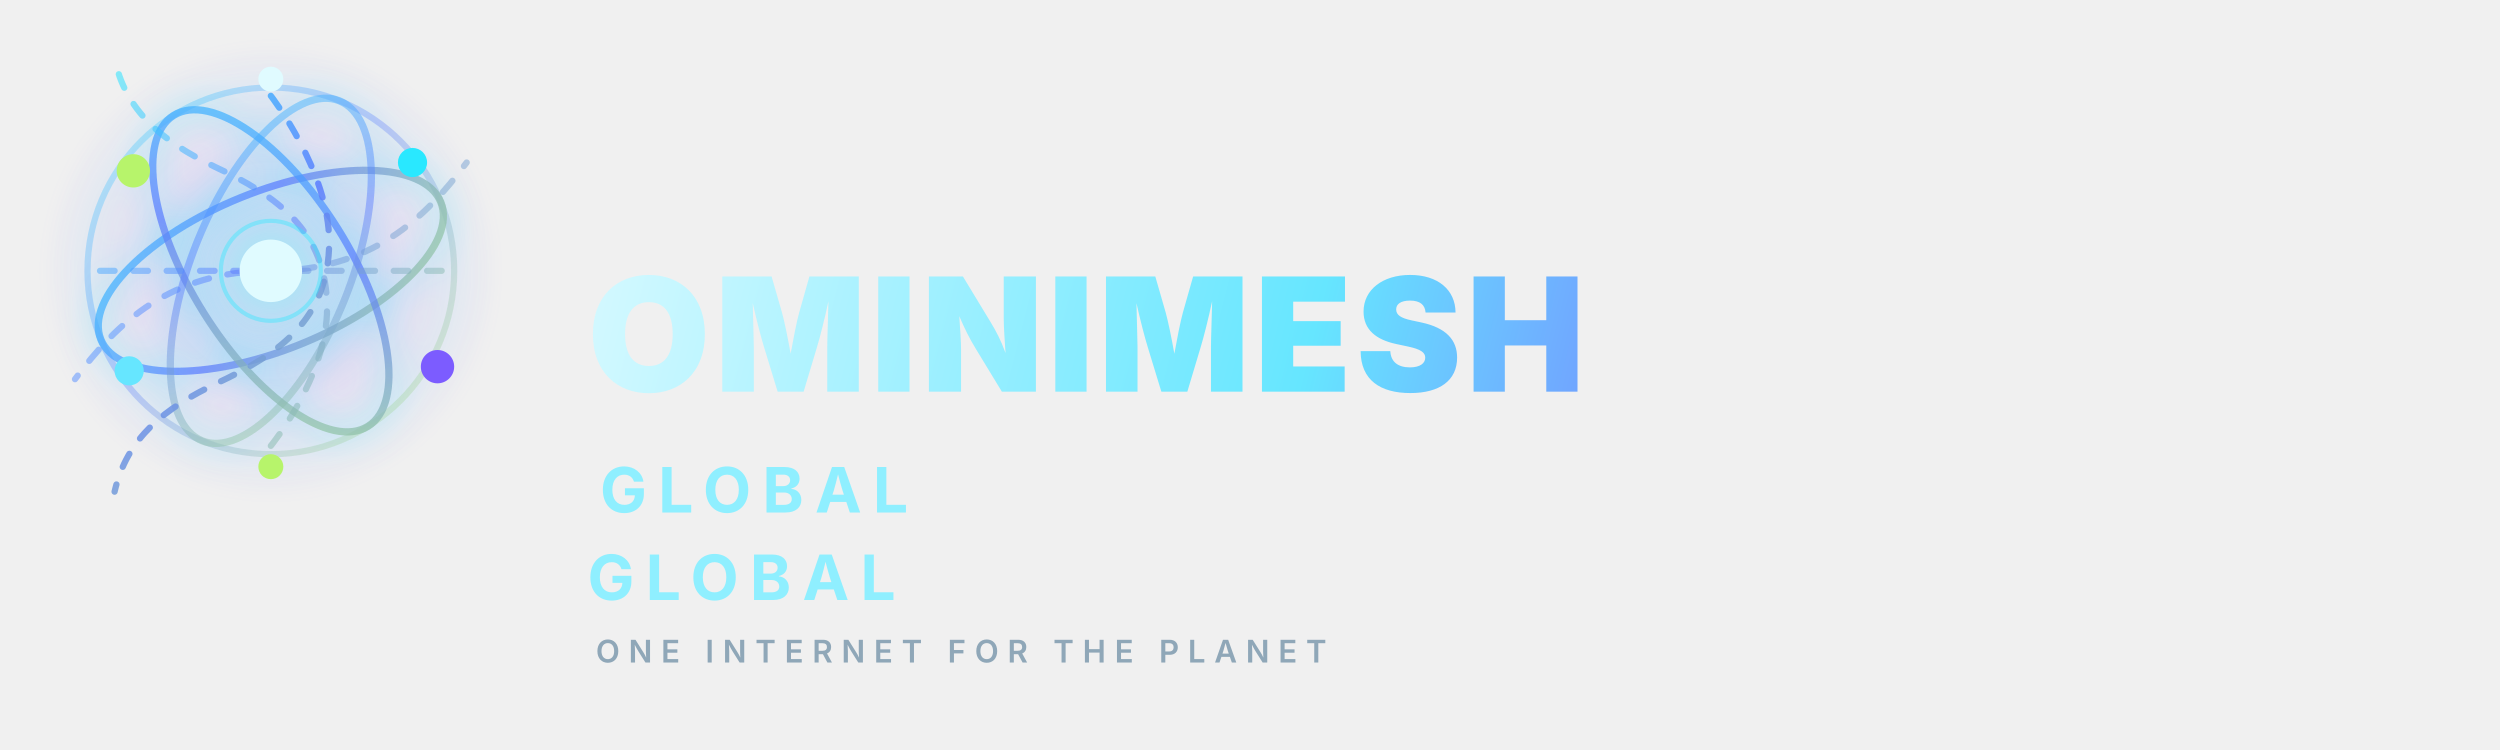
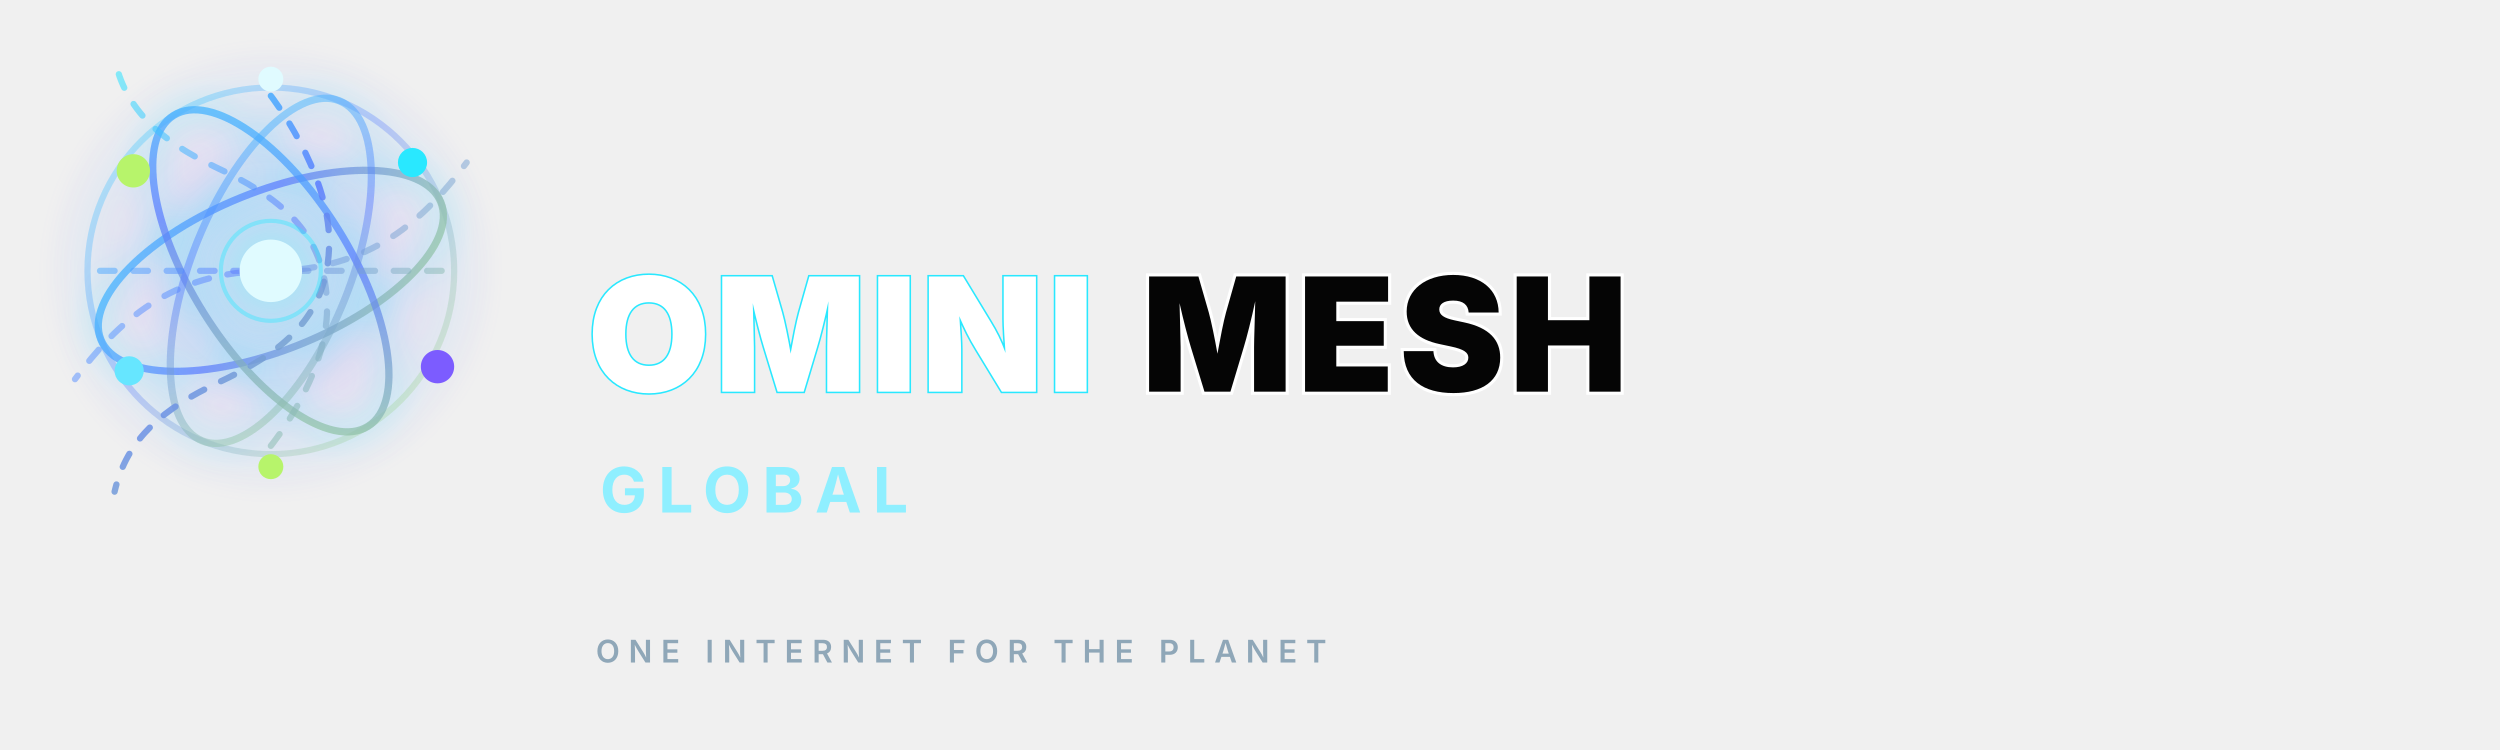
<svg xmlns="http://www.w3.org/2000/svg" width="1200" height="360" viewBox="0 0 1200 360" fill="none" role="img" aria-labelledby="title desc">
  <defs>
    <linearGradient id="omniText" x1="260" y1="70" x2="1080" y2="280" gradientUnits="userSpaceOnUse">
      <stop stop-color="#E0FBFF" />
      <stop offset="0.45" stop-color="#66E6FF" />
      <stop offset="0.78" stop-color="#7C5CFF" />
      <stop offset="1" stop-color="#B7F46B" />
    </linearGradient>
    <linearGradient id="orbital" x1="42" y1="42" x2="218" y2="218" gradientUnits="userSpaceOnUse">
      <stop stop-color="#29E8FF" />
      <stop offset="0.45" stop-color="#5B7CFF" />
      <stop offset="1" stop-color="#B7F46B" />
    </linearGradient>
    <radialGradient id="coreGlow" cx="0" cy="0" r="1" gradientUnits="userSpaceOnUse" gradientTransform="translate(130 130) rotate(90) scale(112)">
      <stop stop-color="#28E8FF" stop-opacity="0.42" />
      <stop offset="0.55" stop-color="#7C5CFF" stop-opacity="0.12" />
      <stop offset="1" stop-color="#7C5CFF" stop-opacity="0" />
    </radialGradient>
    <filter id="glow" x="-40" y="-40" width="300" height="300" filterUnits="userSpaceOnUse" color-interpolation-filters="sRGB">
      <feGaussianBlur stdDeviation="8" result="blur" />
      <feColorMatrix in="blur" type="matrix" values="0 0 0 0 0.16 0 0 0 0 0.91 0 0 0 0 1 0 0 0 0.75 0" />
      <feMerge>
        <feMergeNode />
        <feMergeNode in="SourceGraphic" />
      </feMerge>
    </filter>
  </defs>
  <circle cx="130" cy="130" r="112" fill="url(#coreGlow)" />
  <g filter="url(#glow)">
    <circle cx="130" cy="130" r="88" stroke="url(#orbital)" stroke-width="3" stroke-opacity="0.32" />
    <ellipse cx="130" cy="130" rx="88" ry="38" transform="rotate(-22 130 130)" stroke="url(#orbital)" stroke-width="3.5" stroke-opacity="0.72" />
    <ellipse cx="130" cy="130" rx="88" ry="38" transform="rotate(58 130 130)" stroke="url(#orbital)" stroke-width="3.5" stroke-opacity="0.72" />
    <ellipse cx="130" cy="130" rx="38" ry="88" transform="rotate(22 130 130)" stroke="url(#orbital)" stroke-width="3.5" stroke-opacity="0.48" />
  </g>
  <g>
    <path d="M130 46C130 46 158 82 158 116C158 153 134 170 104 184C79 196 61 210 55 236" stroke="url(#orbital)" stroke-width="3" stroke-linecap="round" stroke-dasharray="7 9" stroke-opacity="0.85" />
    <path d="M130 214C130 214 157 181 157 148C157 111 133 94 103 80C78 68 60 53 55 28" stroke="url(#orbital)" stroke-width="3" stroke-linecap="round" stroke-dasharray="7 9" stroke-opacity="0.55" />
    <path d="M48 130C84 130 117 130 130 130C178 130 204 105 224 78" stroke="url(#orbital)" stroke-width="3" stroke-linecap="round" stroke-dasharray="7 9" stroke-opacity="0.5" />
    <path d="M212 130C176 130 143 130 130 130C82 130 56 155 36 182" stroke="url(#orbital)" stroke-width="3" stroke-linecap="round" stroke-dasharray="7 9" stroke-opacity="0.5" />
  </g>
  <g>
    <circle cx="130" cy="130" r="15" fill="#E0FBFF" />
    <circle cx="130" cy="130" r="24" stroke="#29E8FF" stroke-opacity="0.38" stroke-width="2" />
    <circle cx="64" cy="82" r="8" fill="#B7F46B" />
    <circle cx="198" cy="78" r="7" fill="#29E8FF" />
    <circle cx="210" cy="176" r="8" fill="#7C5CFF" />
    <circle cx="62" cy="178" r="7" fill="#66E6FF" />
    <circle cx="130" cy="38" r="6" fill="#E0FBFF" />
    <circle cx="130" cy="224" r="6" fill="#B7F46B" />
  </g>
-   <text x="282" y="188" font-family="Inter, ui-sans-serif, system-ui, -apple-system, BlinkMacSystemFont, 'Segoe UI', sans-serif" font-size="76" font-weight="900" letter-spacing="2.2" fill="url(#omniText)">OMINIMESH</text>
+   <text x="282" y="188" font-family="Inter, ui-sans-serif, system-ui, -apple-system, BlinkMacSystemFont, 'Segoe UI', sans-serif" font-size="76" font-weight="900" letter-spacing="2.2" fill="#FFFFFF" stroke="#29E8FF" stroke-width="1.5" paint-order="stroke fill">OMINI</text>
+   <text x="548" y="188" font-family="Inter, ui-sans-serif, system-ui, -apple-system, BlinkMacSystemFont, 'Segoe UI', sans-serif" font-size="76" font-weight="900" letter-spacing="2.2" fill="#050505" stroke="#FFFFFF" stroke-width="3" paint-order="stroke fill">MESH</text>
  <text x="288" y="246" font-family="Inter, ui-sans-serif, system-ui, -apple-system, BlinkMacSystemFont, 'Segoe UI', sans-serif" font-size="30" font-weight="700" letter-spacing="5.4" fill="#8FEFFF">GLOBAL</text>
-   <text x="282" y="288" font-family="Inter, ui-sans-serif, system-ui, -apple-system, BlinkMacSystemFont, 'Segoe UI', sans-serif" font-size="30" font-weight="700" letter-spacing="5.4" fill="#8FEFFF">GLOBAL</text>
  <text x="286" y="318" font-family="Inter, ui-sans-serif, system-ui, -apple-system, BlinkMacSystemFont, 'Segoe UI', sans-serif" font-size="15" font-weight="600" letter-spacing="4.2" fill="#8FA7B8">ONE INTERNET FOR THE PLANET</text>
</svg>
